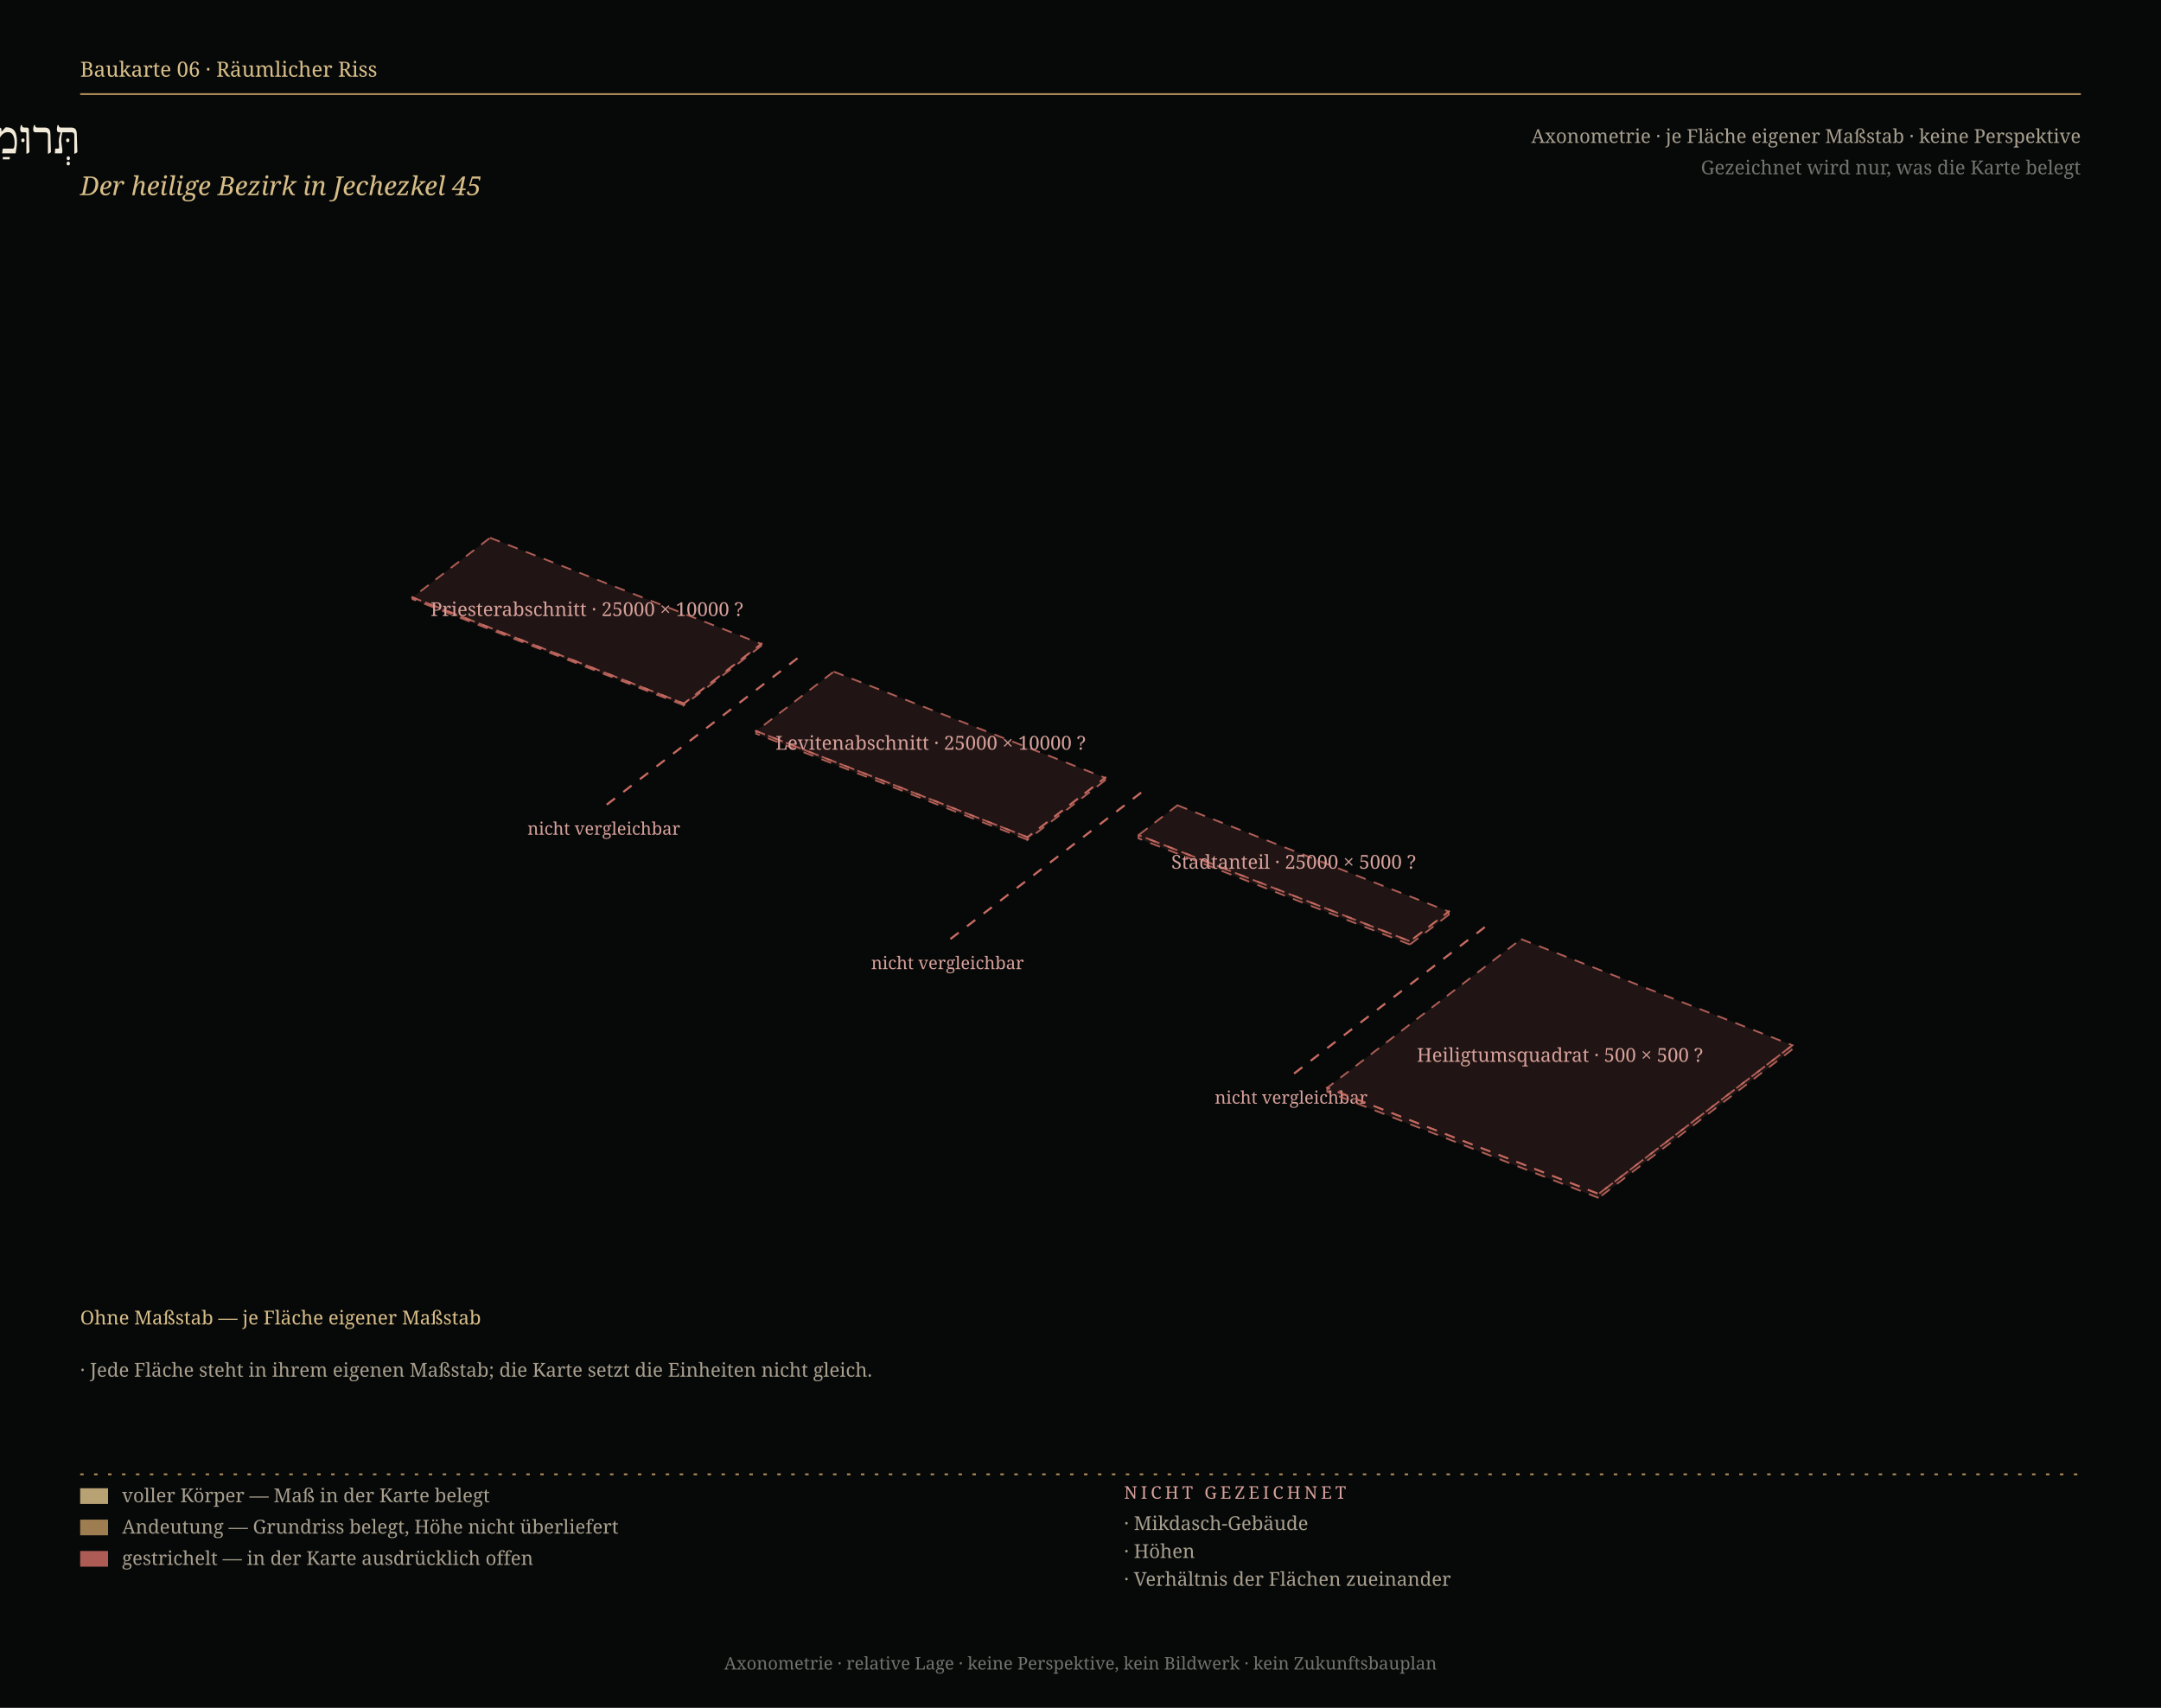
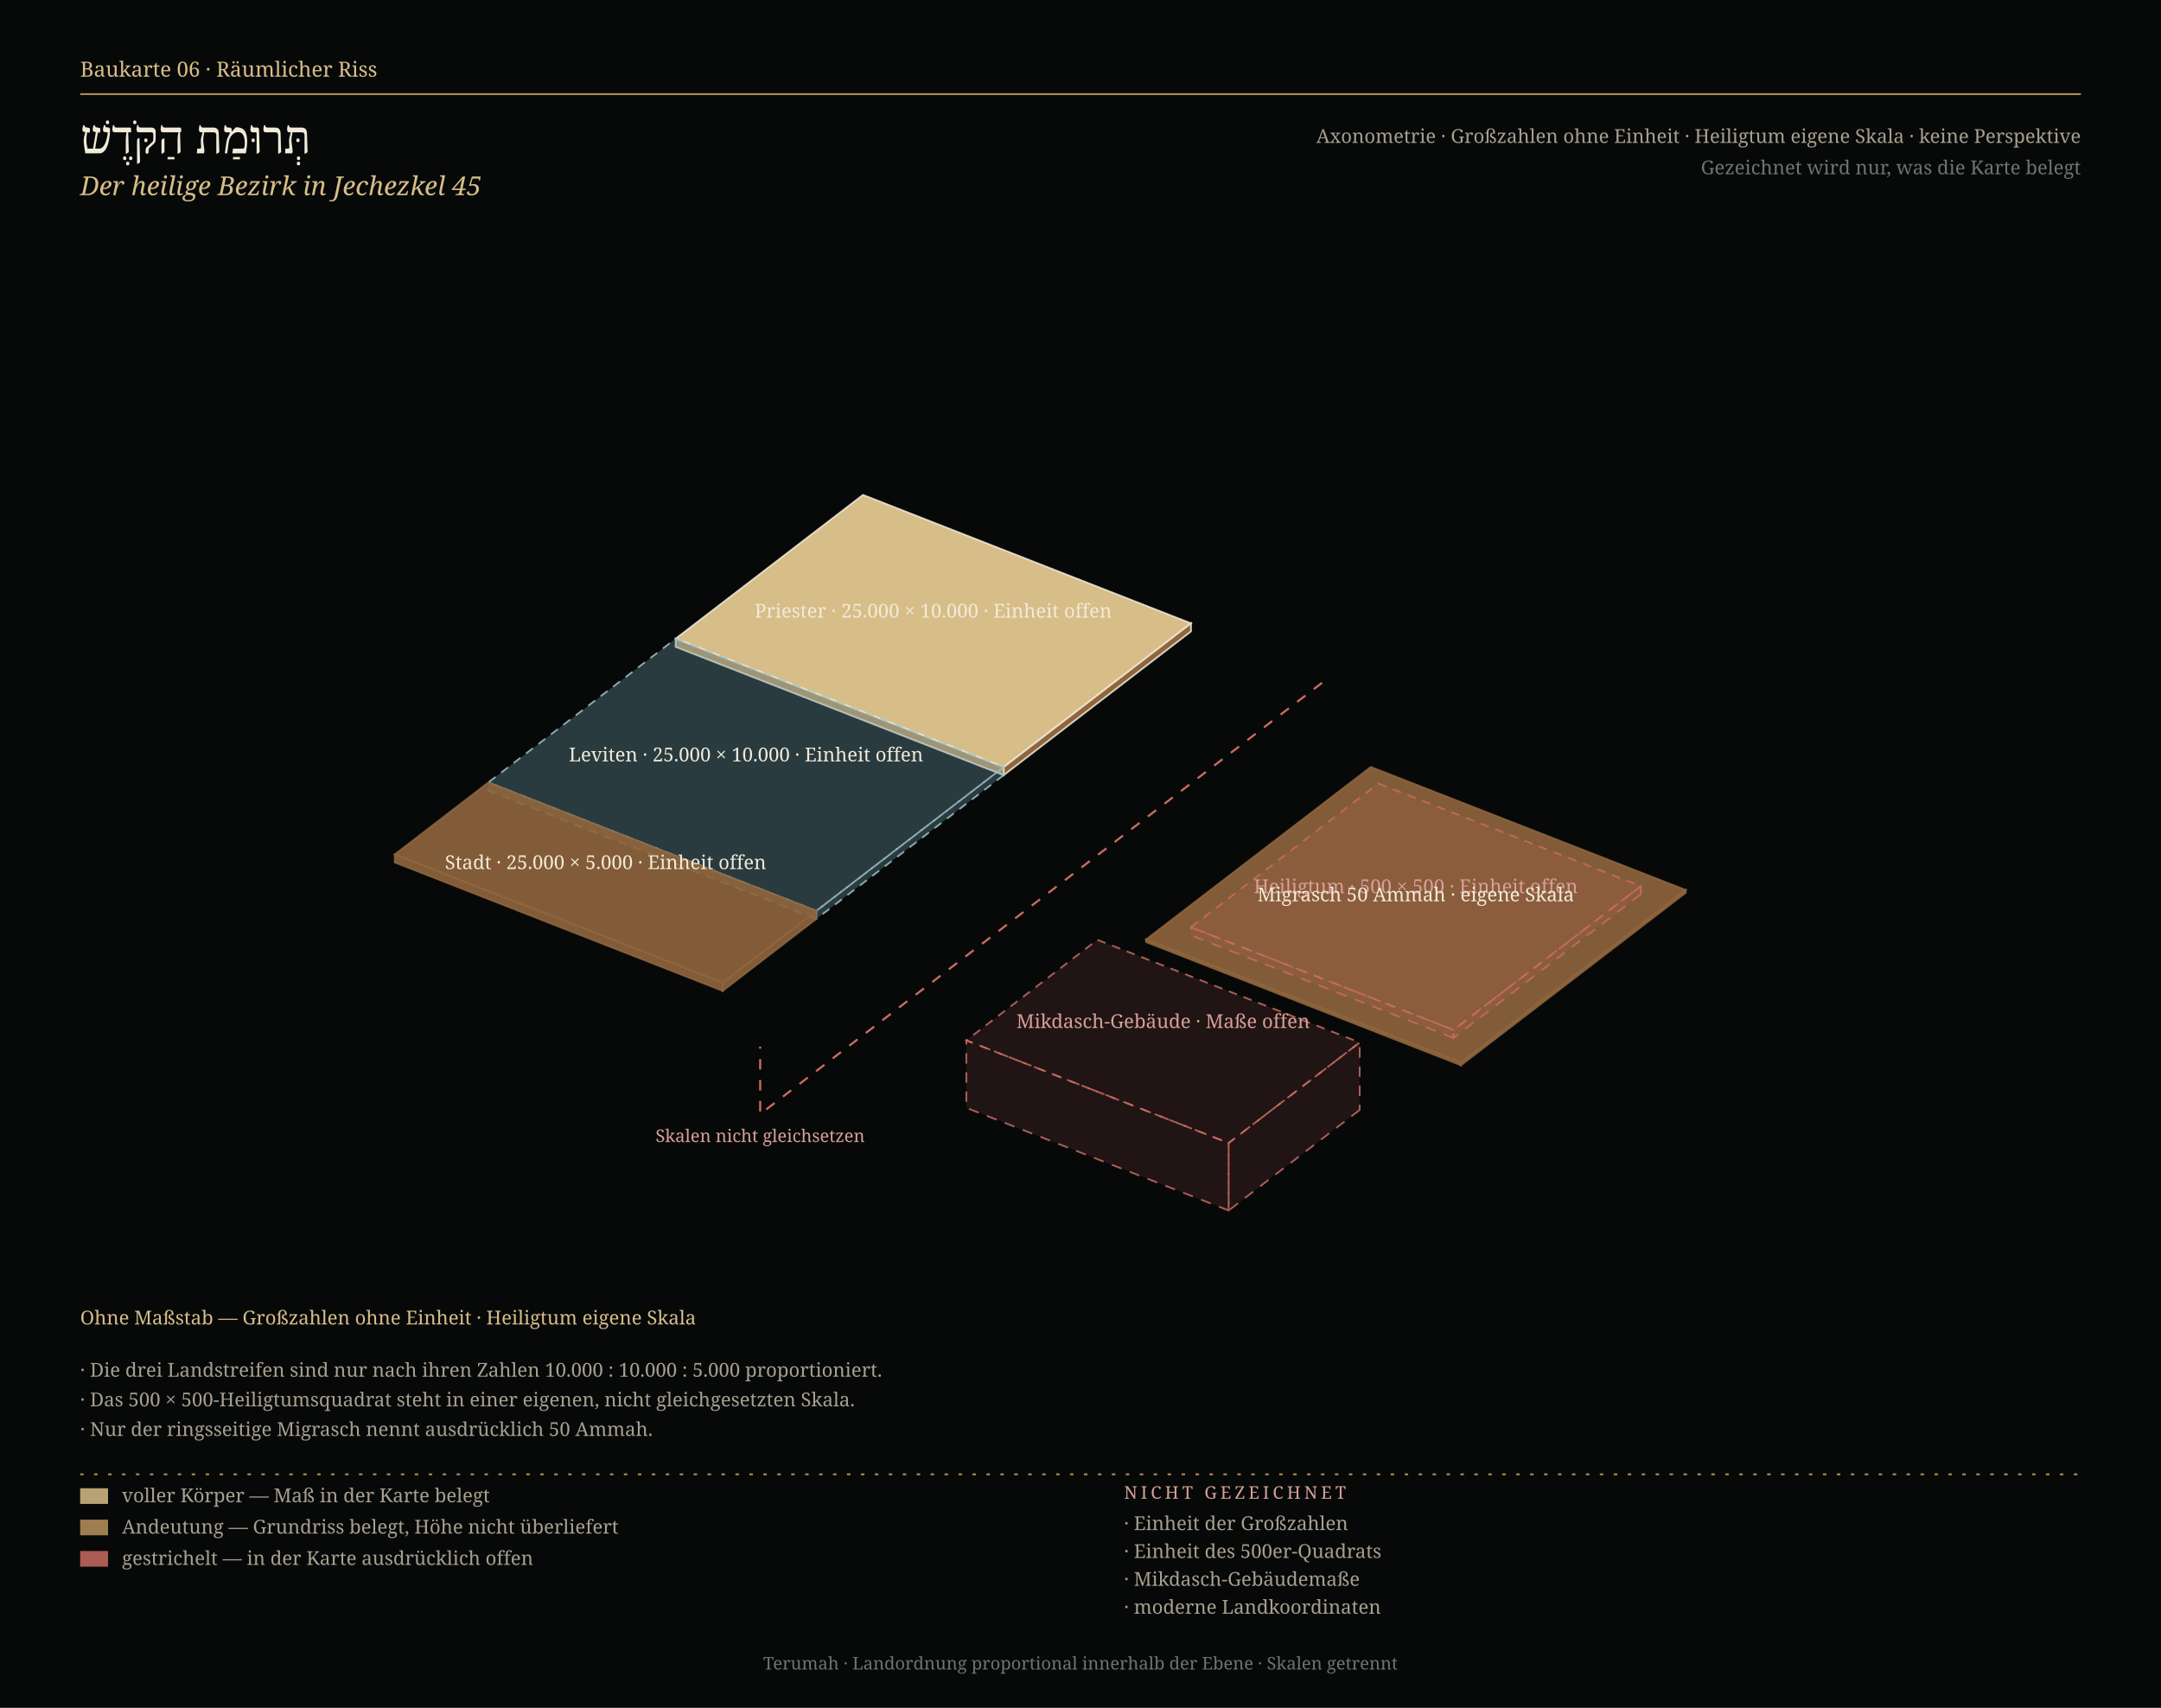
<svg xmlns="http://www.w3.org/2000/svg" viewBox="0 0 1240 980" width="100%" role="img" aria-labelledby="riss-t riss-d">
  <defs>
    <pattern id="rHatch" width="7" height="7" patternUnits="userSpaceOnUse" patternTransform="rotate(45)">
      <line x1="0" y1="0" x2="0" y2="7" stroke="#C96B62" stroke-width="1.5" opacity=".6" />
    </pattern>
    <pattern id="rHatchQ" width="8" height="8" patternUnits="userSpaceOnUse" patternTransform="rotate(45)">
      <line x1="0" y1="0" x2="0" y2="8" stroke="#6E9EAA" stroke-width="1.2" opacity=".55" />
    </pattern>
    <linearGradient id="rWall" x1="0" y1="0" x2="0" y2="1">
      <stop offset="0" stop-color="#D7BD87" />
      <stop offset="1" stop-color="#8F653D" />
    </linearGradient>
  </defs>
  <rect x="0.0" y="0.0" width="1240.0" height="980.0" fill="#070909" />
  <text x="46.0" y="44.0" fill="#D7BD87" font-family="EB Garamond, Georgia, serif" font-size="12">Baukarte 06 · Räumlicher Riss</text>
  <line x1="46.0" y1="54.0" x2="1194.0" y2="54.0" stroke="#B8925D" stroke-width="1" />
-   <text x="46.0" y="88.0" fill="#F2EAD9" font-family="Frank Ruhl Libre, Noto Serif Hebrew, serif" font-size="25" direction="rtl">תְּרוּמַת הַקֹּדֶשׁ</text>
+   <text x="46.0" y="88.0" fill="#F2EAD9" font-family="Frank Ruhl Libre, Noto Serif Hebrew, serif" font-size="25">תְּרוּמַת הַקֹּדֶשׁ</text>
  <text x="46.0" y="112.0" fill="#D7BD87" font-family="Cormorant Garamond, Georgia, serif" font-size="15" font-style="italic">Der heilige Bezirk in Jechezkel 45</text>
-   <text x="1194.0" y="82.0" fill="#A89F8E" font-family="EB Garamond, Georgia, serif" font-size="11" text-anchor="end">Axonometrie · je Fläche eigener Maßstab · keine Perspektive</text>
+   <text x="1194.0" y="82.0" fill="#A89F8E" font-family="EB Garamond, Georgia, serif" font-size="11" text-anchor="end">Axonometrie · Großzahlen ohne Einheit · Heiligtum eigene Skala · keine Perspektive</text>
  <text x="1194.0" y="100.0" fill="#6F746D" font-family="EB Garamond, Georgia, serif" font-size="11" text-anchor="end">Gezeichnet wird nur, was die Karte belegt</text>
-   <polyline points="457.6,377.7 346.5,463.0 346.5,461.8" fill="none" stroke="#C96B62" stroke-width="1.2" stroke-dasharray="6 6" />
-   <text x="346.5" y="479.0" fill="#D7A09A" font-family="EB Garamond, Georgia, serif" font-size="10" text-anchor="middle">nicht vergleichbar</text>
-   <polyline points="654.8,454.8 543.7,540.1 543.7,538.9" fill="none" stroke="#C96B62" stroke-width="1.2" stroke-dasharray="6 6" />
-   <text x="543.7" y="556.1" fill="#D7A09A" font-family="EB Garamond, Georgia, serif" font-size="10" text-anchor="middle">nicht vergleichbar</text>
-   <polyline points="852.0,532.0 740.9,617.3 740.9,616.1" fill="none" stroke="#C96B62" stroke-width="1.2" stroke-dasharray="6 6" />
-   <text x="740.9" y="633.3" fill="#D7A09A" font-family="EB Garamond, Georgia, serif" font-size="10" text-anchor="middle">nicht vergleichbar</text>
-   <polygon points="281.2,308.6 436.8,369.5 392.4,403.7 236.7,342.8" fill="#C96B62" fill-opacity="0.13" stroke="#C96B62" stroke-width="1" stroke-dasharray="6 5" stroke-opacity=".85" />
-   <polygon points="392.4,404.7 236.7,343.8 236.7,342.8 392.4,403.7" fill="#C96B62" fill-opacity="0.13" stroke="#C96B62" stroke-width="1" stroke-dasharray="6 5" stroke-opacity=".85" />
-   <polygon points="436.8,370.6 392.4,404.7 392.4,403.7 436.8,369.5" fill="#C96B62" fill-opacity="0.13" stroke="#C96B62" stroke-width="1" stroke-dasharray="6 5" stroke-opacity=".85" />
-   <polygon points="478.4,385.4 634.1,446.3 589.6,480.4 433.9,419.5" fill="#C96B62" fill-opacity="0.13" stroke="#C96B62" stroke-width="1" stroke-dasharray="6 5" stroke-opacity=".85" />
-   <polygon points="589.6,481.9 433.9,421.0 433.9,419.5 589.6,480.4" fill="#C96B62" fill-opacity="0.13" stroke="#C96B62" stroke-width="1" stroke-dasharray="6 5" stroke-opacity=".85" />
-   <polygon points="634.1,447.8 589.6,481.9 589.6,480.4 634.1,446.3" fill="#C96B62" fill-opacity="0.13" stroke="#C96B62" stroke-width="1" stroke-dasharray="6 5" stroke-opacity=".85" />
-   <polygon points="675.6,462.1 831.3,523.1 809.0,540.1 653.3,479.2" fill="#C96B62" fill-opacity="0.13" stroke="#C96B62" stroke-width="1" stroke-dasharray="6 5" stroke-opacity=".85" />
-   <polygon points="809.0,542.0 653.3,481.1 653.3,479.2 809.0,540.1" fill="#C96B62" fill-opacity="0.13" stroke="#C96B62" stroke-width="1" stroke-dasharray="6 5" stroke-opacity=".85" />
-   <polygon points="831.3,524.9 809.0,542.0 809.0,540.1 831.3,523.1" fill="#C96B62" fill-opacity="0.13" stroke="#C96B62" stroke-width="1" stroke-dasharray="6 5" stroke-opacity=".85" />
-   <polygon points="872.8,538.9 1028.5,599.8 917.3,685.1 761.6,624.2" fill="#C96B62" fill-opacity="0.13" stroke="#C96B62" stroke-width="1" stroke-dasharray="6 5" stroke-opacity=".85" />
-   <polygon points="1028.5,602.1 917.3,687.4 917.3,685.1 1028.5,599.8" fill="#C96B62" fill-opacity="0.13" stroke="#C96B62" stroke-width="1" stroke-dasharray="6 5" stroke-opacity=".85" />
-   <polygon points="917.3,687.4 761.6,626.5 761.6,624.2 917.3,685.1" fill="#C96B62" fill-opacity="0.13" stroke="#C96B62" stroke-width="1" stroke-dasharray="6 5" stroke-opacity=".85" />
-   <text x="336.8" y="353.5" fill="#D7A09A" font-family="EB Garamond, Georgia, serif" font-size="11" text-anchor="middle">Priesterabschnitt · 25000 × 10000 ?</text>
-   <text x="534.0" y="430.2" fill="#D7A09A" font-family="EB Garamond, Georgia, serif" font-size="11" text-anchor="middle">Levitenabschnitt · 25000 × 10000 ?</text>
-   <text x="742.3" y="498.5" fill="#D7A09A" font-family="EB Garamond, Georgia, serif" font-size="11" text-anchor="middle">Stadtanteil · 25000 × 5000 ?</text>
-   <text x="895.1" y="609.3" fill="#D7A09A" font-family="EB Garamond, Georgia, serif" font-size="11" text-anchor="middle">Heiligtumsquadrat · 500 × 500 ?</text>
-   <text x="46.0" y="790.0" fill="#A89F8E" font-family="EB Garamond, Georgia, serif" font-size="11">· Jede Fläche steht in ihrem eigenen Maßstab; die Karte setzt die Einheiten nicht gleich.</text>
-   <text x="46.0" y="760.0" fill="#D7BD87" font-family="EB Garamond, Georgia, serif" font-size="11">Ohne Maßstab — je Fläche eigener Maßstab</text>
+   <polyline points="758.6,391.8 436.2,639.3 436.2,600.6" fill="none" stroke="#C96B62" stroke-width="1.2" stroke-dasharray="6 6" />
+   <text x="436.2" y="655.3" fill="#D7A09A" font-family="EB Garamond, Georgia, serif" font-size="10" text-anchor="middle">Skalen nicht gleichsetzen</text>
+   <polygon points="495.2,284.0 683.4,357.7 575.9,440.2 387.7,366.5" fill="#D7BD87" fill-opacity="1" stroke="#F2EAD9" stroke-width="1" stroke-opacity=".85" />
+   <polygon points="683.4,362.3 575.9,444.8 575.9,440.2 683.4,357.7" fill="#8F653D" fill-opacity="1" stroke="#F2EAD9" stroke-width="1" stroke-opacity=".85" />
+   <polygon points="575.9,444.8 387.7,371.2 387.7,366.5 575.9,440.2" fill="#B8925D" fill-opacity="1" stroke="#F2EAD9" stroke-width="1" stroke-opacity=".85" />
+   <polygon points="387.7,366.5 575.9,440.2 468.4,522.7 280.2,449.0" fill="#6E9EAA" fill-opacity="0.34" stroke="#9EC2C7" stroke-width="1" stroke-dasharray="5 4" stroke-opacity=".85" />
+   <polygon points="575.9,444.8 468.4,527.3 468.4,522.7 575.9,440.2" fill="#6E9EAA" fill-opacity="0.34" stroke="#9EC2C7" stroke-width="1" stroke-dasharray="5 4" stroke-opacity=".85" />
+   <polygon points="468.4,527.3 280.2,453.7 280.2,449.0 468.4,522.7" fill="#6E9EAA" fill-opacity="0.34" stroke="#9EC2C7" stroke-width="1" stroke-dasharray="5 4" stroke-opacity=".85" />
+   <polygon points="280.2,449.0 468.4,522.7 414.7,563.9 226.5,490.3" fill="#8F653D" fill-opacity="0.9" stroke="#8F653D" stroke-width="1" stroke-opacity=".85" />
+   <polygon points="786.6,440.1 967.3,510.7 838.3,609.7 657.6,539.1" fill="#8F653D" fill-opacity="0.9" stroke="#8F653D" stroke-width="1" stroke-opacity=".85" />
+   <polygon points="790.9,449.6 941.5,508.5 834.0,591.0 683.4,532.1" fill="#C96B62" fill-opacity="0.13" stroke="#C96B62" stroke-width="1" stroke-dasharray="5 4" stroke-opacity=".85" />
+   <polygon points="414.7,568.6 226.5,494.9 226.5,490.3 414.7,563.9" fill="#8F653D" fill-opacity="0.9" stroke="#8F653D" stroke-width="1" stroke-opacity=".85" />
+   <polygon points="468.4,527.3 414.7,568.6 414.7,563.9 468.4,522.7" fill="#8F653D" fill-opacity="0.9" stroke="#8F653D" stroke-width="1" stroke-opacity=".85" />
+   <polygon points="941.5,513.1 834.0,595.6 834.0,591.0 941.5,508.5" fill="#C96B62" fill-opacity="0.13" stroke="#C96B62" stroke-width="1" stroke-dasharray="6 5" stroke-opacity=".85" />
+   <polygon points="967.3,512.3 838.3,611.3 838.3,609.7 967.3,510.7" fill="#8F653D" fill-opacity="0.9" stroke="#8F653D" stroke-width="1" stroke-opacity=".85" />
+   <polygon points="834.0,595.6 683.4,536.7 683.4,532.1 834.0,591.0" fill="#C96B62" fill-opacity="0.13" stroke="#C96B62" stroke-width="1" stroke-dasharray="6 5" stroke-opacity=".85" />
+   <polygon points="838.3,611.3 657.6,540.6 657.6,539.1 838.3,609.7" fill="#8F653D" fill-opacity="0.9" stroke="#8F653D" stroke-width="1" stroke-opacity=".85" />
+   <polygon points="629.7,539.3 780.2,598.2 705.0,655.9 554.5,597.0" fill="#C96B62" fill-opacity="0.13" stroke="#C96B62" stroke-width="1" stroke-dasharray="5 4" stroke-opacity=".85" />
+   <polygon points="705.0,694.6 554.5,635.7 554.5,597.0 705.0,655.9" fill="#C96B62" fill-opacity="0.13" stroke="#C96B62" stroke-width="1" stroke-dasharray="6 5" stroke-opacity=".85" />
+   <polygon points="780.2,636.9 705.0,694.6 705.0,655.9 780.2,598.2" fill="#C96B62" fill-opacity="0.13" stroke="#C96B62" stroke-width="1" stroke-dasharray="6 5" stroke-opacity=".85" />
+   <text x="535.5" y="354.4" fill="#F2EAD9" font-family="EB Garamond, Georgia, serif" font-size="11" text-anchor="middle">Priester · 25.000 × 10.000 · Einheit offen</text>
+   <text x="428.1" y="436.9" fill="#F2EAD9" font-family="EB Garamond, Georgia, serif" font-size="11" text-anchor="middle">Leviten · 25.000 × 10.000 · Einheit offen</text>
+   <text x="347.5" y="498.7" fill="#F2EAD9" font-family="EB Garamond, Georgia, serif" font-size="11" text-anchor="middle">Stadt · 25.000 × 5.000 · Einheit offen</text>
+   <text x="812.4" y="512.5" fill="#D7A09A" font-family="EB Garamond, Georgia, serif" font-size="11" text-anchor="middle">Heiligtum · 500 × 500 · Einheit offen</text>
+   <text x="812.4" y="517.2" fill="#F2EAD9" font-family="EB Garamond, Georgia, serif" font-size="11" text-anchor="middle">Migrasch 50 Ammah · eigene Skala</text>
+   <text x="667.4" y="589.9" fill="#D7A09A" font-family="EB Garamond, Georgia, serif" font-size="11" text-anchor="middle">Mikdasch-Gebäude · Maße offen</text>
+   <text x="46.0" y="790.0" fill="#A89F8E" font-family="EB Garamond, Georgia, serif" font-size="11">· Die drei Landstreifen sind nur nach ihren Zahlen 10.000 : 10.000 : 5.000 proportioniert.</text>
+   <text x="46.0" y="807.0" fill="#A89F8E" font-family="EB Garamond, Georgia, serif" font-size="11">· Das 500 × 500-Heiligtumsquadrat steht in einer eigenen, nicht gleichgesetzten Skala.</text>
+   <text x="46.0" y="824.0" fill="#A89F8E" font-family="EB Garamond, Georgia, serif" font-size="11">· Nur der ringsseitige Migrasch nennt ausdrücklich 50 Ammah.</text>
+   <text x="46.0" y="760.0" fill="#D7BD87" font-family="EB Garamond, Georgia, serif" font-size="11">Ohne Maßstab — Großzahlen ohne Einheit · Heiligtum eigene Skala</text>
  <line x1="46.0" y1="846.0" x2="1194.0" y2="846.0" stroke="#B8925D" stroke-width="1" stroke-dasharray="2 6" />
  <rect x="46.0" y="854.0" width="16.0" height="9.0" fill="#D7BD87" opacity=".85" />
  <text x="70.0" y="862.0" fill="#A89F8E" font-family="EB Garamond, Georgia, serif" font-size="11">voller Körper — Maß in der Karte belegt</text>
  <rect x="46.0" y="872.0" width="16.0" height="9.0" fill="#B8925D" opacity=".85" />
  <text x="70.0" y="880.0" fill="#A89F8E" font-family="EB Garamond, Georgia, serif" font-size="11">Andeutung — Grundriss belegt, Höhe nicht überliefert</text>
  <rect x="46.0" y="890.0" width="16.0" height="9.0" fill="#C96B62" opacity=".85" />
  <text x="70.0" y="898.0" fill="#A89F8E" font-family="EB Garamond, Georgia, serif" font-size="11">gestrichelt — in der Karte ausdrücklich offen</text>
  <text x="645.0" y="860.0" fill="#D7A09A" font-family="EB Garamond, Georgia, serif" font-size="10" letter-spacing="2">NICHT GEZEICHNET</text>
-   <text x="645.0" y="878.0" fill="#A89F8E" font-family="EB Garamond, Georgia, serif" font-size="11">· Mikdasch-Gebäude</text>
-   <text x="645.0" y="894.0" fill="#A89F8E" font-family="EB Garamond, Georgia, serif" font-size="11">· Höhen</text>
-   <text x="645.0" y="910.0" fill="#A89F8E" font-family="EB Garamond, Georgia, serif" font-size="11">· Verhältnis der Flächen zueinander</text>
-   <text x="620.0" y="958.0" fill="#6F746D" font-family="EB Garamond, Georgia, serif" font-size="10" text-anchor="middle">Axonometrie · relative Lage · keine Perspektive, kein Bildwerk · kein Zukunftsbauplan</text>
+   <text x="645.0" y="878.0" fill="#A89F8E" font-family="EB Garamond, Georgia, serif" font-size="11">· Einheit der Großzahlen</text>
+   <text x="645.0" y="894.0" fill="#A89F8E" font-family="EB Garamond, Georgia, serif" font-size="11">· Einheit des 500er-Quadrats</text>
+   <text x="645.0" y="910.0" fill="#A89F8E" font-family="EB Garamond, Georgia, serif" font-size="11">· Mikdasch-Gebäudemaße</text>
+   <text x="645.0" y="926.0" fill="#A89F8E" font-family="EB Garamond, Georgia, serif" font-size="11">· moderne Landkoordinaten</text>
+   <text x="620.0" y="958.0" fill="#6F746D" font-family="EB Garamond, Georgia, serif" font-size="10" text-anchor="middle">Terumah · Landordnung proportional innerhalb der Ebene · Skalen getrennt</text>
</svg>
